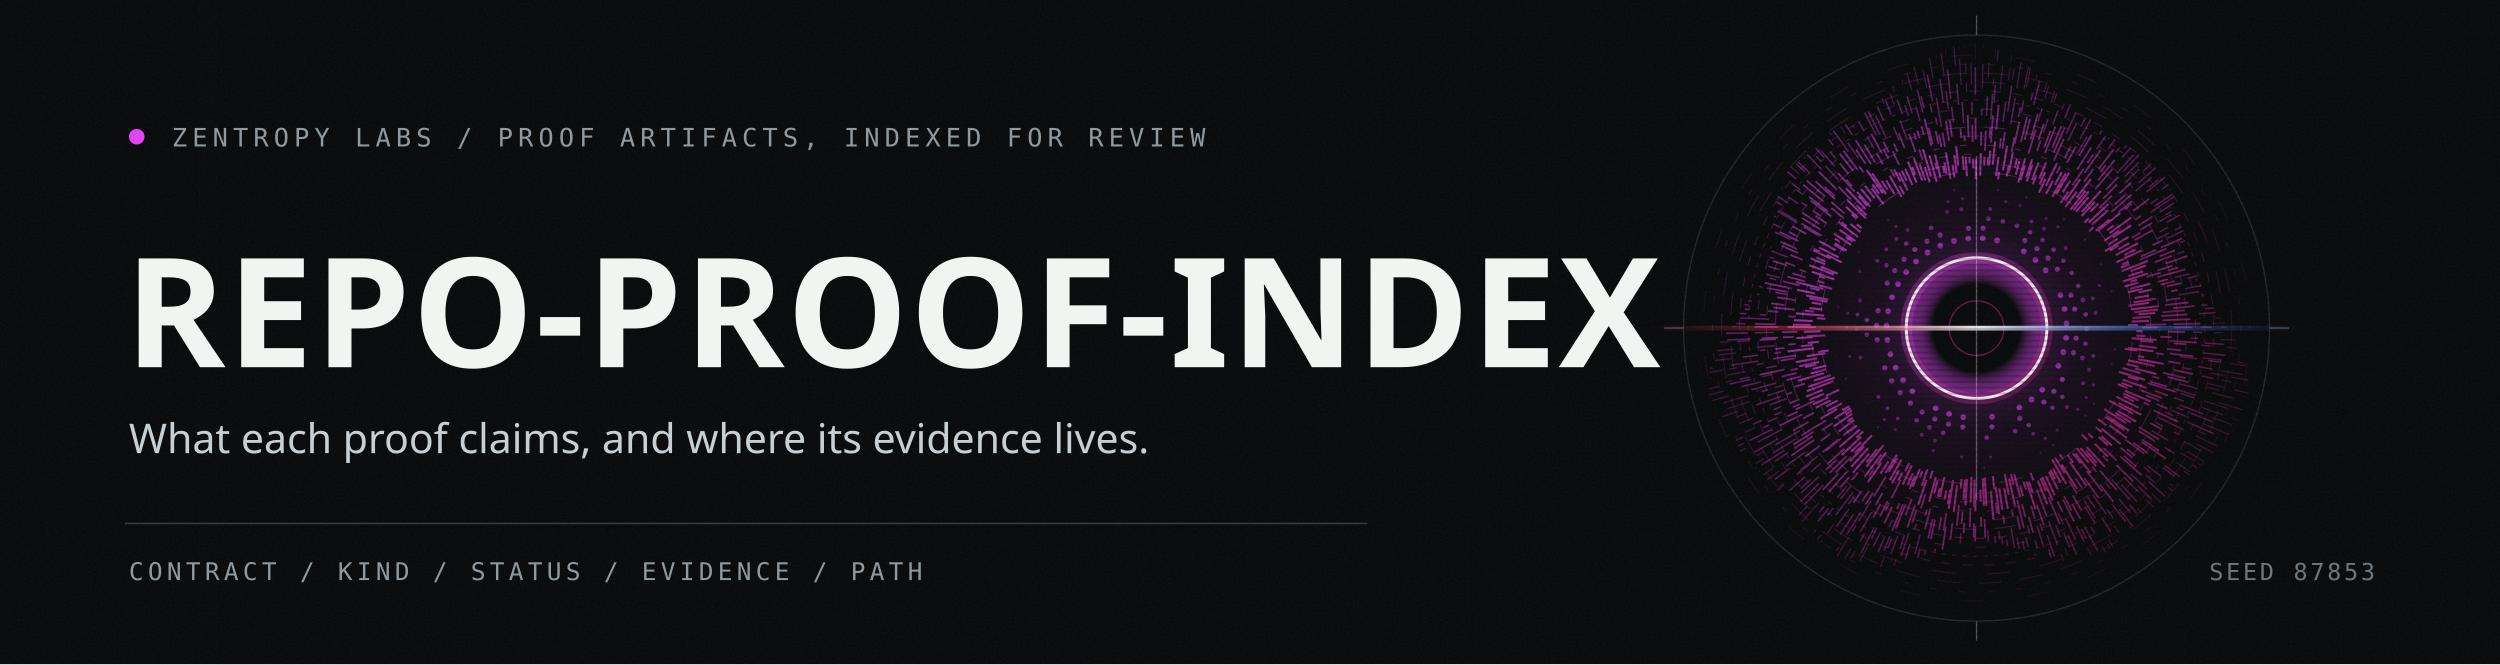
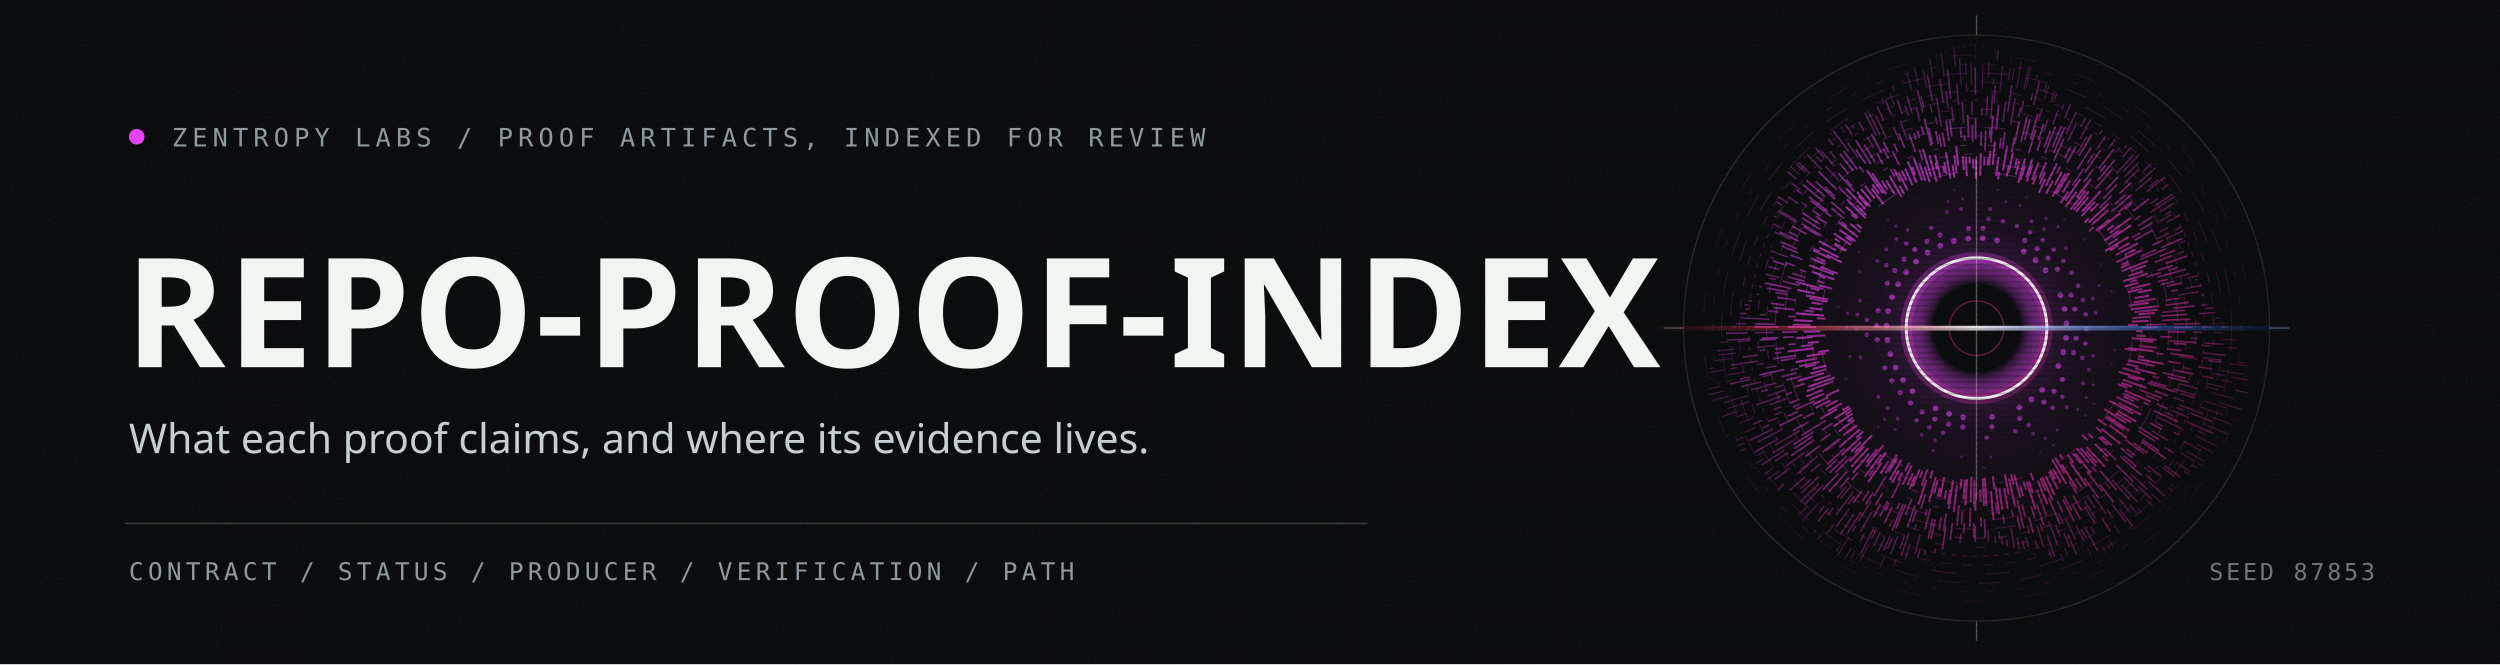
<svg xmlns="http://www.w3.org/2000/svg" viewBox="0 0 1280 340" width="1280" height="340" role="img" aria-label="repo-proof-index: What each proof claims, and where its evidence lives.">
  <defs>
    <radialGradient id="halo">
      <stop offset="0" stop-color="#E145F7" stop-opacity="0.34" />
      <stop offset="0.4" stop-color="#E145F7" stop-opacity="0.08" />
      <stop offset="1" stop-color="#07080A" stop-opacity="0" />
    </radialGradient>
    <radialGradient id="core">
      <stop offset="0" stop-color="#FFFFFF" />
      <stop offset="0.36" stop-color="#FFFFFF" stop-opacity="0.92" />
      <stop offset="0.74" stop-color="#E145F7" stop-opacity="0.6" />
      <stop offset="1" stop-color="#E145F7" stop-opacity="0" />
    </radialGradient>
    <radialGradient id="pupil">
      <stop offset="0" stop-color="#07080A" />
      <stop offset="0.62" stop-color="#07080A" />
      <stop offset="1" stop-color="#E145F7" stop-opacity="0.3" />
    </radialGradient>
    <linearGradient id="ray" x1="0" y1="0" x2="1" y2="1">
      <stop offset="0" stop-color="#E145F7" />
      <stop offset="1" stop-color="#BF2279" />
    </linearGradient>
    <linearGradient id="flare" x1="0" y1="0" x2="1" y2="0">
      <stop offset="0" stop-color="#FF3B57" stop-opacity="0" />
      <stop offset="0.22" stop-color="#FF3B57" stop-opacity="0.42" />
      <stop offset="0.5" stop-color="#FFFFFF" stop-opacity="0.9" />
      <stop offset="0.78" stop-color="#3B7BFF" stop-opacity="0.42" />
      <stop offset="1" stop-color="#3B7BFF" stop-opacity="0" />
    </linearGradient>
    <linearGradient id="veil" x1="0" y1="0" x2="1" y2="0">
      <stop offset="0" stop-color="#07080A" stop-opacity="0.96" />
      <stop offset="0.4" stop-color="#07080A" stop-opacity="0.86" />
      <stop offset="0.64" stop-color="#07080A" stop-opacity="0" />
    </linearGradient>
    <pattern id="scan" width="4" height="3" patternUnits="userSpaceOnUse">
      <rect width="4" height="1" fill="#07080A" />
    </pattern>
    <filter id="grain" x="0" y="0" width="100%" height="100%">
      <feTurbulence type="fractalNoise" baseFrequency="0.9" numOctaves="3" seed="822" result="n" />
      <feColorMatrix in="n" type="saturate" values="0" />
    </filter>
  </defs>
  <rect width="1280" height="340" fill="#07080A" />
  <g>
    <circle cx="1012" cy="168" r="80" fill="none" stroke="url(#ray)" stroke-width="0.55" stroke-dasharray="12.21 19.33" stroke-dashoffset="24.34" opacity="0.38" />
    <circle cx="1012" cy="168" r="84.6" fill="none" stroke="url(#ray)" stroke-width="0.55" stroke-dasharray="11.93 29" stroke-dashoffset="39.11" opacity="0.37" />
    <circle cx="1012" cy="168" r="89.2" fill="none" stroke="url(#ray)" stroke-width="0.55" stroke-dasharray="4.11 8.72" stroke-dashoffset="22.34" opacity="0.36" />
    <circle cx="1012" cy="168" r="93.8" fill="none" stroke="url(#ray)" stroke-width="0.55" stroke-dasharray="3.27 10.77" stroke-dashoffset="1.57" opacity="0.35" />
    <circle cx="1012" cy="168" r="98.4" fill="none" stroke="url(#ray)" stroke-width="0.55" stroke-dasharray="12.03 33.86" stroke-dashoffset="3.4" opacity="0.33" />
    <circle cx="1012" cy="168" r="103" fill="none" stroke="url(#ray)" stroke-width="0.55" stroke-dasharray="11.07 9.38" stroke-dashoffset="1.66" opacity="0.32" />
    <circle cx="1012" cy="168" r="107.6" fill="none" stroke="url(#ray)" stroke-width="0.55" stroke-dasharray="4.83 6.44" stroke-dashoffset="4.55" opacity="0.3" />
    <circle cx="1012" cy="168" r="112.2" fill="none" stroke="url(#ray)" stroke-width="0.55" stroke-dasharray="4.93 16.22" stroke-dashoffset="39.74" opacity="0.27" />
    <circle cx="1012" cy="168" r="116.8" fill="none" stroke="url(#ray)" stroke-width="0.55" stroke-dasharray="2.23 3.15" stroke-dashoffset="10.59" opacity="0.25" />
    <circle cx="1012" cy="168" r="121.4" fill="none" stroke="url(#ray)" stroke-width="0.55" stroke-dasharray="4.95 6.1" stroke-dashoffset="28.08" opacity="0.23" />
    <circle cx="1012" cy="168" r="126" fill="none" stroke="url(#ray)" stroke-width="0.55" stroke-dasharray="11.83 15.84" stroke-dashoffset="12.51" opacity="0.2" />
    <circle cx="1012" cy="168" r="130.6" fill="none" stroke="url(#ray)" stroke-width="0.55" stroke-dasharray="11.93 9.42" stroke-dashoffset="21.25" opacity="0.17" />
    <circle cx="1012" cy="168" r="135.2" fill="none" stroke="url(#ray)" stroke-width="0.55" stroke-dasharray="3.41 11.25" stroke-dashoffset="31.18" opacity="0.14" />
    <circle cx="1012" cy="168" r="139.8" fill="none" stroke="url(#ray)" stroke-width="0.55" stroke-dasharray="10.68 22.38" stroke-dashoffset="15.43" opacity="0.11" />
    <path d="M1149 197.07L1151.34 197.57M1148.53 202.86L1150.72 203.42M1141.41 213.58L1146.34 215.32M1143.2 220.09L1143.84 220.35M885.73 222.26L883.77 223.1M882.67 219.98L881.96 220.26M881.96 216.24L880.08 216.94M879.33 210.89L878.58 211.13M876.72 193.53L875.27 193.8M991.6 29.47L991.28 27.31M996.28 28.17L996.02 25.88M1002.98 25.51L1002.85 23.47M1006.04 24.35L1005.98 22.92M1008.97 23.46L1008.95 22.56M1011.34 30.44L1011.31 22.61M1015.45 24.54L1015.49 22.76M1021.46 29.93L1021.81 24.69M1029.54 31.63L1030.01 27.96" stroke="url(#ray)" stroke-width="0.5" opacity="0.13" />
    <path d="M1137.36 167.56L1140.26 167.55M1133.67 170.27L1138.12 170.35M1136.93 173.8L1144.88 174.17M1140.43 177.86L1145.43 178.25M1145.68 185.5L1149.24 185.96M1141.67 186.09L1149.78 187.22M1137.19 189.76L1148.67 191.76M1131.75 190.98L1139.14 192.4M1142.37 193.02L1151.07 194.69M1137.79 194.69L1142.51 195.69M1130.32 196.32L1138.6 198.3M1144.17 199.63L1151.3 201.34M1129.96 198.12L1136.2 199.71M1132.77 201.1L1143.54 204.05M1136.04 206.09L1148.01 209.76M1128.49 205.29L1140.36 209.09M1127.01 208.51L1138.29 212.48M1132.79 213.68L1142.45 217.33M1127.8 216.82L1140.82 222.31M1125.39 220.7L1129.41 222.56M1124.27 223.11L1135.41 228.58M1124.7 227.37L1133.29 231.89M1117.89 225.85L1126.91 230.77M1119.62 231.03L1128.27 236.1M1116.47 231.79L1123 235.78M1125.43 237.26L1126.61 237.98M1122.38 237.97L1124.94 239.6M1114.22 236.8L1121.39 241.62M1117.99 241.03L1120.98 243.1M1111.14 247.75L1112.65 248.96M1109.95 249.35L1112.26 251.28M1108.81 251.94L1109.21 252.29M1101.88 252.9L1106.36 257.13M1099.03 256.01L1102.49 259.51M1094.4 260.26L1096.52 262.63M1090.25 269.63L1090.99 270.59M1088.62 274.6L1088.84 274.89M1082.53 269.12L1085.19 272.94M1079.63 276.29L1082 280.09M1078.99 278.37L1080.42 280.72M1076.26 279.62L1078.1 282.83M1072.08 283.31L1072.14 283.43M1068.8 280.57L1070.65 284.25M1057.18 280.54L1058.71 284.36M1055.16 283.66L1056.5 287.26M970.84 286.4L969.68 289.74M964.76 285.25L962.76 290.2M956.88 278.33L952.47 287.15M949.66 282.25L947.58 286.06M947.6 280.9L944.54 286.28M946.51 275.17L940.77 284.58M941.59 279.97L940.21 282.17M938.96 268.37L935.25 273.46M933.04 276.5L932.11 277.77M932.3 273.88L930.6 276.15M929.74 271.32L928.53 272.84M931.24 257.46L922.71 266.91M925.35 259.11L921.18 263.49M913.42 248.28L909.79 251.23M913.31 247.5L910.87 249.46M910.87 241.17L904.82 245.54M907.58 239.87L903.02 243M901.09 241.23L900.8 241.42M899.55 239.52L899.09 239.81M903.01 234.8L898.82 237.37M903.14 231.15L899.6 233.21M893.65 229.61L890.84 231.08M893.22 226.82L889.6 228.61M892.54 223.76L888.66 225.57M898.79 218.89L893.35 221.33M897.74 213.92L890.52 216.82M894.05 211.76L889.03 213.62M890.01 210.53L881.63 213.45M895.79 205.57L884.37 209.26M895.12 202.51L882.49 206.24M885.32 202.68L876.84 205M882.43 200.29L874.87 202.18M880.06 197.89L874.96 199.05M886.75 194.97L883.73 195.62M893.8 190.3L884.54 192.05M889.45 188.31L885.49 188.96M882.54 189.45L875.37 190.64M877.07 188.39L875.51 188.62M887.13 183.47L878.04 184.59M888.89 180.74L879.88 181.67M888.04 178.8L879.28 179.56M885.07 175.01L880.43 175.27M888.92 167.29L886.82 167.28M911.14 97.65L911.13 97.65M912.77 96.74L912.02 96.21M921.1 89.05L916.78 85.3M924.38 81.1L923.6 80.32M926.28 76.09L925.78 75.56M937.81 69.19L936.81 67.86M941.08 65.94L940.97 65.78M944.61 68.14L942.4 64.86M949.34 65.56L948.29 63.85M964.61 53.11L963.43 50.26M969.76 53.41L967.68 47.76M969.87 46.67L968.96 44.05M974.21 41.96L973.96 41.11M978.76 46.19L976.4 37.56M982.18 43.27L980.08 34.49M986.49 44.94L984.59 35.77M989.74 40.34L987.87 29.6M995.4 38.95L993.87 27.06M1001.19 34L1000.39 24.08M1004.12 43.55L1003.26 29.91M1006.98 47.09L1006.79 42.44M1006.61 37.98L1006.38 32.49M1009.39 43.5L1009.16 32.28M1014.94 45.67L1015.25 32.8M1018.01 39.65L1018.36 32.18M1020.53 43.5L1020.74 40.4M1022.54 31.42L1022.98 25.75M1024.06 46.21L1025.34 33.32M1028.31 41.19L1029.11 34.93M1030.38 40.84L1031.22 35.01M1032.56 45.29L1034.82 31.81M1036.28 45.76L1038.64 33.89M1037.51 44.67L1039.59 34.6M1042.51 40.26L1042.95 38.43M1046.64 47.03L1047.84 42.84M1047 50.44L1048.94 43.96M1050.06 52.43L1051.98 46.62M1051.43 52.57L1053.1 47.69M1055.74 56.12L1056.92 53.11M1110.63 97.52L1111.44 96.93M1134.39 162.86L1136.77 162.76M1132.36 165.55L1139.37 165.41" stroke="url(#ray)" stroke-width="0.64" opacity="0.27" />
    <path d="M1127.06 167.6L1132.55 167.58M1122.89 170.07L1127.44 170.16M1121.54 173.08L1125.35 173.26M1128.97 175.66L1138.46 176.28M1127.13 176.84L1131.82 177.2M1128.02 180.66L1139.46 181.91M1127.8 183.16L1137.25 184.4M1116.03 182.51L1124.99 183.76M1130.59 184.55L1137.25 185.48M1125.46 187.72L1132.77 188.99M1117.47 188.24L1122.22 189.15M1127.3 192.47L1133.18 193.72M1115.67 196.41L1125.25 199.04M1112.72 198.93L1124.1 202.42M1116.41 201.42L1123.79 203.79M1113.17 203.64L1118.16 205.39M1115.82 207.26L1127.97 211.86M1114.44 208.67L1118 210.09M1121.58 211.51L1132.71 215.93M1112.14 210.22L1120.69 213.82M1108.45 210.94L1112.64 212.81M1119.86 216.02L1133.42 222.05M1104.93 213.61L1117.98 220.02M1103.72 216.31L1107.06 218.08M1113.01 221.21L1115.86 222.71M1101.8 220.59L1110.07 225.44M1108.34 229.08L1113.07 232.08M1108.1 238.25L1116.1 244.1M1107.38 239.45L1113.45 244M1099.38 238.28L1106.49 244M1097.66 239.15L1100.86 241.8M1098.56 243.06L1103.13 247.02M1100.02 246.48L1108.54 254.08M1091.08 242.69L1099.32 250.48M1094.59 248.82L1101.73 255.8M1087.42 244.27L1094.71 251.65M1086.27 248.24L1094.27 256.89M1081.25 245.54L1090.59 255.99M1090.42 258.53L1093.93 262.58M1078.47 247.71L1080.57 250.22M1084.76 255.25L1090.6 262.25M1085.09 260.73L1092.05 269.57M1081.3 258.01L1088.42 267.25M1078.71 260.8L1081.87 265.2M1071.46 253.26L1078.35 263.14M1068.91 254.3L1072.71 260.08M1076.14 265.26L1080.72 272.22M1067.21 256.4L1072.75 265.27M1067.42 259.3L1072.7 268.01M1070.54 269.68L1072.29 272.72M1067.38 269.82L1074.09 282.17M1065.58 270.85L1068.15 275.77M1063.13 269.35L1067.13 277.28M1057.65 265.63L1062.56 276.12M1053.86 262.78L1056.33 268.38M1058.81 273.98L1063.22 283.96M1056.61 272.85L1059.68 280.07M1052.53 268.96L1054.93 274.94M1048.92 266.94L1053.44 279.05M1048.2 274.04L1051.94 284.99M1044.6 268.14L1045.8 271.8M1048.87 281.24L1050.23 285.43M1043.03 269.24L1046.43 280.37M1042.06 276.63L1043.12 280.47M1038.05 268.93L1039.21 273.43M1041.82 283.53L1041.99 284.16M1037.29 275.02L1038.49 280.11M1035.53 276.78L1036.5 281.23M1032.74 275.2L1033.86 281M1029.63 270.11L1031.44 280.56M1027.37 276.26L1027.88 279.84M1024.95 275.04L1025.41 278.87M1023.47 272.06L1023.93 276.22M1021.37 274.54L1021.67 277.97M1017.77 271.52L1018.1 277.51M1003.96 273.09L1003.57 278.22M1000.94 279.25L1000.94 279.29M990.91 280.95L990.54 282.97M985.9 281.57L985.35 283.95M983.07 280.87L981.83 285.72M983.12 273.64L980.41 283.58M981.1 268.24L980.19 271.17M977.99 278.33L975.45 286.56M977.34 272.94L973.46 284.72M975.15 274.02L972.74 280.94M971.59 274.53L968.14 283.61M968.61 275.68L966.63 280.61M967.65 274.43L964.57 281.82M968.59 266.73L967.29 269.69M964.85 275.23L961.55 282.74M962.71 272.41L959.1 280.05M960.94 270.21L958.19 275.72M959.69 269.89L952.84 283.22M954.58 273.23L952.4 277.22M958.25 262.24L952.57 272.19M958.06 256.28L951.62 266.81M950.1 269.3L948.43 272.04M952.68 262.34L945.52 273.73M949.06 263.31L942.18 273.73M946.64 260.62L940.28 269.65M949.51 253.87L946.38 258.17M948.84 251.91L940.09 263.54M947.64 248.84L942.3 255.54M938.68 260.09L935.71 263.82M945.63 248.83L940.69 254.84M936.23 260.28L930.75 266.95M934.02 259.19L931.41 262.24M933.54 248.41L923.92 258.28M931.28 247.56L921.71 257M931.27 243.96L922 252.69M927.02 245.49L921.87 250.19M932.12 237.29L927.24 241.53M924.23 244.14L916.2 251.1M927.21 237.05L920.08 242.85M930.5 233.65L921.74 240.7M916.44 239.69L908.74 245.46M924.08 231.61L914.43 238.59M915.49 231.73L908.86 236.11M913.49 230.66L901.97 237.98M919.48 224.71L907.53 232.03M921.55 220.47L908.74 227.9M910.23 224.83L898.27 231.5M912.59 219.75L900.04 226.29M907.31 219.84L895.73 225.58M905.79 217.58L902.66 219.04M910.18 213.77L905.43 215.9M912.41 210.79L908.46 212.49M901.96 215.28L897.48 217.21M911.98 208.2L908.05 209.78M914.85 204.04L905.95 207.34M911.75 202.95L899.14 207.34M913.78 199.75L905 202.59M912.66 197.33L908.65 198.51M905.24 199.52L901.78 200.54M909.47 196.07L896.57 199.6M901.78 195.47L891.46 198.04M907.17 191.75L902.27 192.86M896.29 194.21L885.78 196.59M895.92 193L890.79 194.1M909.76 187.29L904.3 188.32M902.86 186.09L899.45 186.65M900.29 184.88L886.31 186.99M900.1 181.86L892.27 182.83M904.08 179.17L901.08 179.48M908.83 176.99L899.49 177.8M895.93 174.41L889.57 174.76M896.25 173.53L884.34 174.1M908.18 170.16L898.49 170.36M894.97 170.43L883.64 170.67M893.82 165.71L888.92 165.61M905.84 163.41L890.99 162.77M904.13 161.28L901.03 161.09M894.15 160.66L890.8 160.45M895.83 158.48L893.35 158.27M895.37 156.18L893.23 155.96M896.95 154.16L895.08 153.94M900.8 150.83L899.61 150.65M898.99 147.96L898.89 147.94M902.29 146.97L900.56 146.64M909.46 143.22L905.98 142.38M911.12 142.2L904.16 140.42M911.16 138.08L905.42 136.38M908.37 132.49L906.06 131.7M915.27 131.64L906.86 128.48M907 126.74L906.58 126.57M916.57 122.5L908.62 118.71M911.55 116.46L907.78 114.53M909.08 111.07L908.28 110.63M920.35 114.23L909.94 108.13M919.92 113.02L910.71 107.52M912.37 105.1L909.77 103.46M915.53 104.06L910.23 100.55M920.6 104.25L915.6 100.77M925.23 105.69L922.29 103.58M922.78 99.43L919.76 97.11M921.8 97.27L917.24 93.69M919.66 91.65L915.03 87.81M924.3 88.06L919.65 83.82M926.74 88.71L920.7 83.09M932.68 86.77L925.21 79.12M941.09 91.97L934.58 84.99M932.64 82.91L929.97 80.05M933.98 80.64L929.65 75.79M939.2 85L932.63 77.5M939.8 81.04L936.92 77.56M938.6 74.38L936.19 71.3M946.46 77.63L938.59 66.77M951.49 80.92L946.02 73.05M948.43 69.2L944.88 63.7M959.48 75.99L955.93 69.77M954.44 67.16L951.57 62.13M960.87 69.56L954.67 57.63M962.59 69.14L956.52 57.01M965.71 70.42L960.44 59.32M964.36 61.68L961.14 54.48M972.36 71.9L969.56 65.11M968.32 58.71L965.38 51.34M976.15 70.75L972.86 61.81M973.94 58.39L971.39 51.07M977.08 59.22L975.31 53.71M979.03 58.03L976.4 49.25M983.03 61.84L981.02 54.47M984.57 57.73L981.66 46.03M985.06 55.34L983.6 49.23M989.11 57.56L988.22 53.28M991.78 63.9L991.01 59.98M989.42 51.77L986.81 38.36M994.02 64.89L991.45 50.11M994.97 52.31L993.21 40.4M997.55 55.72L996.38 46.62M1000.14 62.56L999.24 54.5M998.79 50.51L997.12 35.63M1002.78 53.7L1001.91 42.9M1005.36 63.14L1004.67 52.14M1009.71 58.63L1009.57 52.02M1011.43 48.69L1011.36 34.48M1014.62 59.09L1014.7 55.62M1017.1 59.06L1017.55 49.35M1019.35 60.66L1020.23 47.87M1020.9 52.63L1021.6 43.63M1025.59 62.36L1026.85 52.53M1028.02 57.13L1029.95 43.78M1029.45 63.86L1031.73 50.26M1033.46 59.99L1034.46 54.96M1034.81 57.74L1036.13 51.37M1039.87 51.33L1040.74 47.66M1041.2 53.78L1044.35 41.47M1043.55 62.04L1045.5 55.51M1046.22 67.84L1048.53 61.06M1050.99 63.8L1053.69 56.57M1057.18 60.39L1060.1 53.44M1057.91 68.41L1062.93 57.51M1058.71 72.23L1063.08 63.27M1065.37 64.91L1067.78 60.26M1065.05 70.99L1070.41 61.19M1063.68 78.42L1068.61 69.88M1071.45 64.94L1071.54 64.79M1074.99 68.71L1076.22 66.77M1073.53 76.42L1078.14 69.56M1079.43 71.18L1079.82 70.62M1079.41 76.2L1083 71.3M1083.39 77.97L1085.31 75.55M1087.55 76L1088.78 74.5M1086.64 80.61L1090.88 75.64M1083.84 88.66L1092.37 79.25M1087.03 87.87L1095.13 79.22M1087.84 90.47L1094.87 83.28M1087.81 93.83L1095.26 86.54M1097.3 87.68L1101.34 83.87M1094.94 93.65L1103.63 85.86M1093.4 97.84L1101.64 90.74M1100.46 95.72L1105.04 91.98M1099.03 98.25L1108.59 90.6M1106.83 96.96L1110.21 94.43M1101.1 104.33L1104.82 101.67M1103.05 105.72L1112.3 99.4M1100.99 108.8L1113.16 100.7M1105.78 108.59L1113 104.01M1108.71 109.98L1111.78 108.14M1105.68 113.4L1111.74 109.87M1109.33 113.86L1115.98 110.16M1105.68 118.75L1109.87 116.55M1104.59 122.2L1110.42 119.32M1113.6 117.75L1116.83 116.15M1109.64 121.98L1117.94 118.07M1116.46 124.24L1118.77 123.27M1114.52 130.06L1118.26 128.67M1113.34 142.11L1121.13 140.12M1119.86 142.49L1125.04 141.26M1124.18 143.34L1125.02 143.16M1118.61 147.82L1127.09 146.21M1115.52 151.02L1125.85 149.32M1127.2 151.07L1128.68 150.86M1126.91 156.34L1130.19 156M1129.04 158.01L1133.59 157.63M1125.77 160.59L1134.34 160.03" stroke="url(#ray)" stroke-width="0.78" opacity="0.41" />
    <path d="M1113.11 167.65L1122.58 167.61M1109.91 169.83L1118.7 169.99M1106.03 172.36L1111.87 172.63M1110.7 174.46L1124.75 175.38M1112.92 175.75L1118.96 176.21M1109.45 178.64L1116.82 179.44M1111.07 180.97L1123.03 182.53M1103.63 180.78L1107.76 181.36M1110.2 185.07L1116.54 186.17M1112.87 189.4L1122.8 191.51M1107.43 190.84L1118.87 193.58M1109.8 192.97L1120.28 195.65M1101.93 192.65L1105.46 193.61M1100.69 195.23L1109.43 197.92M1099.66 196.06L1113.86 200.61M1103.34 200.17L1110.02 202.53M1096.09 199.8L1106.86 203.87M1098.63 202.39L1105.49 205.12M1104.17 206.86L1109.78 209.22M1097.48 206.06L1100.45 207.38M1102.59 210.1L1115.23 215.98M1100.84 216.53L1106.85 219.81M1095.02 218.69L1105.43 225.04M1094.99 220.61L1103.32 225.89M1096.83 225.1L1105.34 230.82M1096.68 226.35L1108.99 234.84M1092.34 226.73L1099.59 232.03M1088.2 225.09L1097.83 232.3M1088.96 229.9L1093.09 233.23M1085.71 229.22L1091.9 234.36M1087.37 233.35L1093.75 238.88M1085.67 233.68L1096.54 243.37M1077.11 229.5L1083.6 235.63M1083.57 238.03L1092.21 246.49M1076.59 233.31L1079.26 236.02M1075.13 240.88L1083.76 250.84M1071.16 238.94L1073.34 241.55M1075.18 248.17L1082.15 257M1068.39 241.23L1076.34 251.56M1067.24 244.85L1074.52 254.97M1062.77 245L1065.98 249.86M1059.37 246.04L1063.46 252.78M1061.31 253.65L1065.65 261.2M1060.94 257.98L1065.15 265.72M1056.81 254.01L1060.74 261.55M1056.25 255.71L1061.92 266.95M1053.44 256.62L1056.12 262.34M1048.85 254.62L1054.67 268.29M1042.85 250.68L1047.92 264.25M1042.86 258.39L1046.46 268.93M1039.91 259.07L1041.88 265.52M1038.74 264.64L1040.98 272.71M1035.25 258.07L1037.02 264.94M1032.8 256.03L1036.22 270.49M1032.78 264.05L1034.3 271.06M1029.96 260.83L1030.66 264.46M1025.62 263.9L1026.22 268.15M1021.88 257.61L1022.43 262.62M1016.08 265.86L1016.46 275.11M1014.25 264.62L1014.37 269.68M1011.32 269.24L1011.26 277.23M1010.67 267.95L1010.58 275.23M1008.86 260.11L1008.52 269.96M1005.72 267.73L1005.39 272.99M1004.81 261.99L1004.32 268.35M1002.99 258.64L1001.94 269.25M999.61 267.76L998.52 276.55M996.3 269.61L994.49 281.35M996.54 262.75L995.09 271.63M993.95 264.66L992.72 271.26M990.8 265.99L988.65 275.91M989.53 265.76L987.25 275.68M988.33 260.38L985.59 271.05M986.61 260.88L985.75 264.02M985.82 252.94L983.55 260.3M981.27 261.05L979.14 267.51M980.45 258.76L976.51 270.1M978.8 255.52L975.67 263.75M975.67 258.17L970.67 270.58M974.46 258.09L968.79 271.68M972.58 257.66L971.25 260.68M968.79 259.54L964.8 267.98M973.22 245.62L968.52 255.03M967.28 257.51L965.26 261.56M966.52 256.57L962.45 264.5M962.81 258.15L959.11 264.93M963.88 252.36L960.25 258.73M965.54 244.03L959.37 254.14M959.02 252.25L955.19 258.34M956.94 251.38L953.52 256.54M953.12 251.45L948.94 257.37M959.19 240.57L956.91 243.7M951.3 241.92L948.16 245.75M946.73 244.32L942.22 249.6M945.75 241.39L936.36 251.79M941.16 242.49L933.33 250.72M947.77 233.84L939.86 241.94M945.41 233.63L936.85 242.08M939.86 235.88L934.7 240.73M944.32 229.71L935.53 237.73M942.45 224.63L934.97 230.73M941.24 225L933.05 231.59M931.82 228.15L924.4 233.71M937.18 222.13L932.14 225.78M928.85 225.22L917.11 233.31M938.31 216.66L932.89 220.24M928.12 223.39L918.65 229.64M928.57 221.06L918.23 227.64M934.9 215.25L922.33 222.96M925.93 216.06L918.01 220.48M928.75 211.34L923.15 214.26M922.72 212.21L911.33 217.85M920.52 210.7L915.22 213.17M929.21 205.21L919.37 209.64M921.38 206.94L917.96 208.41M921.27 204.47L916.31 206.46M917.58 200.92L914.59 201.96M924.21 196.38L918.78 198.14M922.27 192.57L914.63 194.66M919.88 190.96L912.23 192.87M920.5 188.73L916.7 189.59M913.68 189.17L900.8 191.95M918.93 183.42L911.66 184.63M919.53 181.97L907.76 183.75M912.02 180.38L908.66 180.8M913.63 178.18L908.94 178.66M919.39 176.07L915.65 176.39M909.26 173.68L900.88 174.14M918.38 172.48L912.9 172.74M910.39 172.86L902.01 173.26M920.21 169.91L912.35 170.07M910.6 167.41L898.19 167.34M908.99 166L898.46 165.8M919.54 162.24L915.57 162M910.67 159.69L905.28 159.25M918.99 158.57L907.97 157.45M913.73 156.18L906.77 155.35M919.34 153.7L909.95 152.25M915.17 150.83L909.07 149.75M914.81 149.37L904.78 147.45M917.35 147.75L903.61 144.82M921.44 146.12L912.73 144.02M924.25 144.12L915.12 141.64M924.46 142.03L917.71 140.02M924.74 139.18L921.44 138.09M914.93 135.94L907.9 133.62M918.92 136.11L913.97 134.41M922.97 133.01L916.67 130.54M920.68 129.51L912.33 125.99M920 127.42L911.61 123.72M931.77 128.82L928.58 127.26M920.83 123.48L911.22 118.79M920.5 121.06L915.98 118.74M924.71 119.72L917.75 115.87M931.56 120.81L923.57 116.12M932.81 120.72L922.26 114.41M932.17 117.6L922.72 111.63M931.63 114.73L922.66 108.79M935.03 114.31L929.55 110.49M931.79 110.4L928.32 107.91M937.61 110.83L927.03 102.7M935.98 108.39L926.33 100.82M944.12 111.87L937.71 106.57M933.62 103.19L923.22 94.59M944.4 109.28L937.63 103.41M934.18 100.41L925.02 92.46M939.56 101.97L929.55 92.84M939.37 100.46L934.25 95.7M940.57 97.15L931.06 87.72M947.82 102.27L941.28 95.58M949.47 97.99L941.12 88.64M948.21 95.27L945.3 91.96M946.34 88.91L942.02 83.71M949.01 87.65L941.9 78.59M951 86.75L943.86 77.25M954.15 88.23L951.9 85.13M955.14 83.74L950.29 76.56M958.01 84.1L950.09 71.78M960.05 83.06L954.55 74.07M964.13 84.14L960.98 78.62M970.26 90.86L967.94 86.58M963.63 78.61L958.19 68.56M966.94 81.24L964.29 76.14M967.06 78.09L964.26 72.49M972.43 84.58L969.05 77.47M971.55 77.72L969.67 73.53M975.17 75.84L972.17 68.34M980.72 77.91L977.47 68.57M984.45 82.18L982.63 76.52M981 71.43L979.95 68.15M982.83 70.68L981.66 66.8M984.96 68.91L983.77 64.57M988.77 74.62L985.34 60.81M989.49 73.85L987.48 65.47M992.44 73.61L991.08 67.09M993.98 75.25L992.75 68.91M995.82 75.17L994.54 67.87M997.89 72.16L996.41 62.09M999.38 69.95L998.31 61.59M1004.14 70.59L1003.75 65.72M1005.94 72.25L1005.75 69.24M1007.95 70.35L1007.47 58.86M1010 72.72L1009.82 63.9M1011.54 71.31L1011.49 60.56M1014.25 74.54L1014.42 67.47M1016.25 77.09L1016.73 66.9M1018.68 70.51L1019.02 65.48M1019.32 73.1L1020.39 59.27M1022.05 66.54L1023.31 53.75M1023.85 75.9L1024.51 70.75M1025.27 76.18L1026.5 67.63M1029.9 77.92L1031.42 70.23M1031.52 73.64L1033.83 62.46M1034.7 72.95L1037.84 59.8M1036.63 71.67L1039.4 60.86M1039.67 71.37L1043.37 58.46M1038.56 78.81L1042.25 66.42M1043.73 71.65L1046.44 63.44M1043.02 77.19L1044.82 71.92M1046.58 75.58L1049.8 67M1047 78.48L1052.32 64.87M1050.8 75.58L1055.38 64.68M1051.43 78.19L1057.04 65.43M1051.55 82.21L1056.68 71.08M1053.02 88.78L1054.86 85.23M1057.17 80.76L1060.2 74.92M1058.33 83.27L1062.89 74.93M1064.59 79.62L1070.94 68.95M1063.49 86.83L1070.75 75.39M1061.13 94.88L1066.85 86.37M1068.81 83.44L1071.66 79.21M1067.39 88.46L1075.5 76.83M1066.99 93.12L1071.82 86.53M1074.73 86.22L1082.22 76.47M1075.38 88.07L1078.21 84.5M1074.25 92.2L1082.67 81.94M1072.78 96.84L1081.5 86.62M1078.29 97.2L1084.56 90.51M1076.81 101.75L1083.91 94.49M1074.76 106.6L1081.29 100.21M1085.12 99.14L1091.26 93.36M1082.67 104.65L1088.2 99.69M1080.95 108.57L1091.45 99.52M1084.4 108.84L1091.47 103.07M1087.94 107.14L1091.53 104.27M1092.18 107.94L1100.33 101.83M1093.31 112.39L1096.06 110.51M1094.81 115.53L1102.1 110.91M1095.71 117.78L1101.96 114.03M1091.58 121.62L1095.83 119.14M1092.86 123.02L1102.1 117.88M1102.05 125.56L1107.34 123.06M1096.08 131.3L1104.02 127.84M1106.35 126.82L1117.18 122.09M1095.67 132.95L1109.13 127.31M1105.73 131.24L1113.56 128.17M1103.22 134.24L1112.05 130.97M1108.77 134.91L1119.85 131.12M1104.49 138.52L1112.38 136M1098.99 141.8L1106.3 139.6M1110.04 138.47L1115.21 136.91M1104.59 141.93L1119 137.87M1104.75 144.3L1109.96 142.97M1106.21 145.72L1113.56 143.98M1109.28 146.62L1116.68 144.99M1111.66 149.13L1114.99 148.5M1108.76 153.78L1116.33 152.67M1108.52 156.28L1120.5 154.82M1112.65 157.78L1123.75 156.66M1107.03 159.89L1118.62 158.9M1106.57 161.84L1119.78 160.98M1107.11 164.01L1121.4 163.41M1098.51 166.24L1109.14 166.02M1112.77 165.95L1126.64 165.67" stroke="url(#ray)" stroke-width="0.92" opacity="0.55" />
    <path d="M1096.73 167.7L1104.93 167.68M1093.83 169.53L1097 169.59M1093.82 171.8L1098.5 172.01M1091.42 173.2L1104.1 174.03M1095.69 174.43L1102.49 174.95M1095.33 177.09L1104.18 178.06M1089.71 178.17L1102.65 179.87M1087.83 178.58L1094.19 179.47M1094.58 182.36L1097.75 182.91M1094.63 183.86L1107.88 186.4M1089.6 184.47L1103.15 187.34M1088.59 186.33L1094.87 187.83M1093.2 188.73L1104.05 191.5M1086.8 188.5L1095.8 190.97M1084.91 190.39L1098.19 194.47M1089.53 192.82L1094.95 194.56M1086.86 194.37L1099.09 198.67M1086.15 196.04L1091.72 198.14M1084.31 196.71L1089.27 198.68M1087.93 200.01L1101.15 205.59M1087.04 201.41L1094.99 204.95M1087.32 203L1092.46 205.39M1083.64 203.17L1094.95 208.72M1084.85 206.37L1096.28 212.4M1079.94 205.11L1092.08 211.75M1084.2 210.29L1093.75 215.88M1083.13 211.43L1091.11 216.3M1077.4 209.46L1088.67 216.61M1078.9 213.03L1089.88 220.42M1077.95 213.45L1087.55 220.06M1080.37 217.98L1088.96 224.26M1074.17 214.58L1078.46 217.79M1075.95 219.44L1085.66 227.25M1073.09 218.74L1076.1 221.24M1075.93 223.43L1081.25 228.05M1074.55 223.77L1079.31 228.01M1069.11 221.95L1071.53 224.23M1072.63 227.33L1079.23 233.78M1065.82 222.43L1068.87 225.51M1068.28 228.81L1077.65 238.93M1068.08 230.79L1073.6 236.97M1065.2 229.42L1073.21 238.67M1063.26 229.47L1069.46 236.9M1062.62 232.22L1070.47 242.19M1061.24 231.94L1065.39 237.34M1058.7 232.96L1061.55 236.93M1059.77 236.5L1068.19 248.57M1054.58 232.57L1056.23 235.08M1055.6 237.81L1063.39 250.29M1052.18 234.2L1057.01 242.17M1050.68 235.18L1057.88 247.7M1051.1 239.9L1055.11 247.26M1049.76 240.48L1052.26 245.28M1049.09 241.51L1053.61 250.47M1047.46 243.83L1051.99 253.52M1045.68 244.25L1050.94 256.16M1044.71 244.88L1047.46 251.34M1043.35 246.08L1048.21 258.19M1039.66 242.13L1041.12 246.05M1038.79 246.49L1040.82 252.42M1037.59 246.58L1042.2 260.76M1036.03 246.42L1037.33 250.67M1034.33 248.69L1035.79 253.97M1031.33 242.88L1034.38 254.69M1029.64 242.66L1030.94 248.14M1028.64 244.94L1031.72 259.15M1026.46 242.76L1028.5 253.28M1026.15 249.91L1027.99 260.56M1023.66 250.08L1025.21 261M1021.82 249.16L1023.53 263.32M1020.35 243.74L1021.08 250.41M1019.35 251.51L1020.61 265.91M1016.26 244.52L1017.07 259.07M1015.21 244.92L1015.79 259.04M1013.93 250.79L1014.07 256.81M1011.43 252.08L1011.37 261.79M1010.97 245.64L1010.79 259.37M1009.41 244.09L1008.96 257.26M1007.14 245.28L1006.29 258.78M1006.07 245.57L1005.28 255.89M1004.32 245.27L1003.84 250.11M1002.01 248.45L1000.3 262.21M999.99 245.73L997.71 260.5M998.49 250.78L997.25 258.35M996.49 251.06L995.61 255.82M995.5 244.22L993.28 254.49M993.2 249.83L992.17 254.28M992.05 245.86L990.29 252.71M991.14 244.29L987.7 256.91M989.52 240.92L988.28 244.95M986.35 245.66L982.12 258.5M986.88 240.25L983.92 248.78M984.19 241.31L982.97 244.51M982.96 240.08L979.28 249.21M980.5 243.6L977.72 250.26M979.33 242.32L976.69 248.31M978.82 238.3L974.18 248.12M977.52 237.01L975.4 241.26M974.02 241.97L971.88 246.14M972.26 240.82L968.71 247.33M973.56 235.39L967.65 245.75M971.41 234.44L967.07 241.53M971.22 232.85L965.34 242.21M966.93 236.25L962.78 242.53M963.4 236.87L956.32 246.91M965.74 231.57L961.15 237.87M963.31 232.7L954.67 244.17M964.39 227.8L955.58 238.86M961.07 230.03L955.63 236.65M956.99 232.33L948.65 242.08M956.51 229.47L947.88 239.03M954.51 228.44L947.15 236.19M958.49 222.84L949.79 231.76M952.87 226.29L947.75 231.33M952.88 223.63L942.93 233M953.94 220.94L950.48 224.1M952.29 219.8L941.7 228.98M950.76 217.87L947.34 220.65M949.31 218.49L943.83 222.91M949.3 215.04L941.4 220.96M948.69 213.8L945.91 215.82M948.36 211.8L938.83 218.36M948.19 210.13L945.04 212.22M947.54 209L939.29 214.25M946.88 207.91L943.38 210.06M940.56 209.44L931.99 214.42M943.05 206.5L935.72 210.59M940.89 205.02L934.82 208.18M937.34 204.97L929.67 208.77M936.14 203.41L928.22 207.1M941.6 199.64L934.85 202.68M933.96 201.53L926.41 204.78M933.18 199.68L924.79 203.05M938.81 195.15L925.05 200.26M939.44 193.3L925.77 198.06M937.34 192.14L928.66 194.94M933.9 191.06L920.4 195.04M934.88 189.12L926.96 191.28M935.12 187.16L927.99 188.94M929.95 186.59L924.25 187.88M931.38 185.36L921.2 187.55M930.38 183.4L919.41 185.47M934.71 180.81L925.04 182.41M936.32 179.44L930.82 180.27M928.81 178.3L915.27 179.98M927.84 176.71L921.91 177.32M931.28 175.03L925.51 175.53M928.14 172.63L919.74 173.1M934.57 171.7L925.08 172.16M932.08 169.66L923.55 169.84M929.7 167.52L915.32 167.44M927.03 166.35L918.01 166.18M928.12 164.37L918.45 163.96M934.67 163.18L930.16 162.9M933.92 161.6L919.45 160.41M928.74 159.56L924.03 159.08M933.02 158.5L926.46 157.71M932.4 155.71L927.6 154.97M935.65 154.46L926.37 152.82M936.02 153.43L924.65 151.26M929.3 150.31L920.13 148.35M931.54 148.56L926.84 147.42M933.59 147.95L919.52 144.35M938.07 147.88L931.4 146.07M934.09 144.88L930.67 143.87M934.33 142.35L931.43 141.39M939.24 143.07L927.61 139.08M938.99 140.56L926.26 135.77M940.85 140.04L932.1 136.6M934.49 135.33L926.97 132.16M934.56 133.84L930 131.83M937.43 132.45L928.29 128.09M943.02 134.32L935.23 130.51M941.31 131.73L931.5 126.7M939.84 128.09L931.33 123.38M944.39 128.34L939.25 125.32M945.53 128.31L939.34 124.62M942.04 123.83L939.49 122.22M947.7 125.38L938.94 119.58M948.53 123.73L945.07 121.32M950.01 123.48L941.85 117.63M951.28 121.34L941.47 113.8M945.42 115.79L942.88 113.8M952.53 118.82L947.4 114.58M953.13 116.87L950.69 114.75M950.59 112.02L948.07 109.73M951.29 111.55L945.08 105.77M955.4 111.86L945.54 102.08M955.56 110.2L950.55 105.08M955.1 106.99L945.17 96.34M956.09 105.4L951.57 100.34M957.49 105.85L950.86 98.29M957.97 102.93L952.86 96.77M959.86 101.49L954.86 95.12M964.37 104.56L958.26 96.43M962.13 99.24L958.65 94.44M964.06 99L955.75 87.05M965.7 99.39L958.54 88.78M966.43 97.18L963.47 92.58M969.96 99.27L965.76 92.4M973.65 100.81L967.46 89.96M974.9 99.43L972.6 95.19M973.03 92.97L969.79 86.74M976.71 97.41L972.32 88.62M976.15 92.44L973.72 87.32M979.14 94.67L975.45 86.43M981.32 93.63L976.85 82.79M980.63 89.5L979.05 85.54M984.11 92.34L979.81 80.67M985.76 92.44L982.87 84.12M988.04 93.37L985.53 85.54M988.77 90.49L984.55 76.45M991.58 93.19L987.86 79.54M991.75 86.57L990.94 83.34M993.61 91.1L990.76 79.16M995.53 88.52L994.81 85.08M996.65 88.99L995.51 83.1M998.66 91.5L996.29 77.91M1000.65 90.9L999.68 84.31M1001.79 88.64L1000.61 79.45M1002.66 84.91L1001.53 74.85M1005.48 87.11L1004.9 79.94M1007.08 90.22L1006.45 80.22M1008.5 83.53L1008.36 80.31M1010.29 86.18L1010.18 81.28M1011.64 91.6L1011.59 81.19M1013.88 89.97L1014.16 78.33M1015.89 84.88L1016.1 80.32M1017.7 84.76L1017.99 80.58M1018.42 84.74L1019 77.27M1020.28 84.4L1021.47 72.41M1022.01 90.14L1023.27 80.39M1023.01 91.81L1023.56 88.03M1025.52 87.31L1027.64 74.66M1027.44 90.3L1028.58 84.57M1028.47 88.4L1030.61 78.04M1031.66 85.7L1032.7 81.32M1032.1 89.4L1033.88 82.44M1033.32 93.55L1036.9 81.07M1034.58 92.15L1036.82 84.63M1037.38 90.94L1040.49 81.51M1037.67 92.86L1040.64 84.17M1040.4 92.1L1043.73 83.2M1040.77 94.4L1042.57 89.8M1044.15 91.42L1047.63 83.15M1044.29 94.45L1047.08 88.11M1043.97 98.65L1047.24 91.55M1047.54 95.12L1053.19 83.55M1047.56 99.32L1051.08 92.51M1052.11 94.65L1055.67 88.14M1050.81 100.72L1057.67 88.83M1052.88 99.3L1059.34 88.45M1056.1 98.49L1059.9 92.5M1055.08 103.89L1058.97 98.09M1057.47 102.71L1065.09 91.77M1057.47 106.08L1063.29 98.14M1063.32 101.09L1070.53 91.7M1060.09 107.35L1067.72 97.73M1061.72 107.46L1069.46 98.03M1062.86 108.45L1069.29 100.92M1065.89 108.49L1075.62 97.74M1065.72 110.63L1072.6 103.29M1070.32 108.39L1074.36 104.25M1067.24 113.95L1069.55 111.69M1069.4 113.95L1079.51 104.43M1071.08 115.03L1079.32 107.65M1069.6 118.36L1071.89 116.38M1072.94 118.21L1080.11 112.36M1074.11 118.22L1085.57 109.04M1078.8 117.96L1082.21 115.4M1080.1 119.33L1091.17 111.42M1077.34 123.31L1084.98 118.08M1081.76 121.59L1091.21 115.3M1079.86 125L1084.23 122.24M1077.81 128.52L1089.83 121.31M1080.25 128.23L1084.56 125.71M1084.67 127.58L1090.26 124.47M1083.31 130.52L1094.7 124.53M1087.89 130.46L1093.38 127.75M1083.62 134.24L1096.35 128.25M1086.32 135.56L1089.74 134.07M1085.95 137.02L1090.15 135.26M1086.3 138.86L1099.77 133.58M1090.9 138.8L1098.76 135.89M1089.75 141.41L1097.32 138.82M1086.96 144.1L1099.71 140.04M1090.66 144.31L1094.1 143.27M1087.75 146.67L1094.94 144.65M1090.68 147.9L1100.91 145.28M1089.55 149.66L1096.88 147.92M1094.87 149.78L1101.59 148.31M1092.91 152.68L1100.28 151.29M1092.41 154.81L1103.69 152.96M1089.71 156.58L1100.25 155.03M1090.97 158.41L1105.46 156.65M1092.67 159.81L1104.84 158.58M1094.99 160.92L1103.43 160.2M1091.8 162.8L1100.98 162.21M1091.46 164.67L1100.18 164.3M1089.52 166.42L1094.66 166.32" stroke="url(#ray)" stroke-width="1.06" opacity="0.69" />
    <g fill="#E145F7">
      <circle cx="1056.43" cy="180.3" r="1.49" opacity="0.57" />
      <circle cx="1053.88" cy="187.26" r="1.49" opacity="0.57" />
      <circle cx="1045.63" cy="199.54" r="1.49" opacity="0.57" />
      <circle cx="1040.13" cy="204.52" r="1.49" opacity="0.57" />
      <circle cx="1033.91" cy="208.56" r="1.49" opacity="0.57" />
      <circle cx="1019.94" cy="213.41" r="1.49" opacity="0.57" />
      <circle cx="1005.15" cy="213.59" r="1.49" opacity="0.57" />
      <circle cx="997.92" cy="211.9" r="1.49" opacity="0.57" />
      <circle cx="991.07" cy="209.07" r="1.49" opacity="0.57" />
      <circle cx="979.14" cy="200.33" r="1.49" opacity="0.57" />
      <circle cx="974.38" cy="194.64" r="1.49" opacity="0.57" />
      <circle cx="970.59" cy="188.26" r="1.49" opacity="0.57" />
      <circle cx="967.88" cy="181.35" r="1.49" opacity="0.57" />
      <circle cx="966.31" cy="174.1" r="1.49" opacity="0.57" />
      <circle cx="965.92" cy="166.69" r="1.49" opacity="0.57" />
      <circle cx="966.72" cy="159.32" r="1.49" opacity="0.57" />
      <circle cx="968.7" cy="152.17" r="1.49" opacity="0.57" />
      <circle cx="971.8" cy="145.43" r="1.49" opacity="0.57" />
      <circle cx="975.95" cy="139.27" r="1.49" opacity="0.57" />
      <circle cx="981.02" cy="133.86" r="1.49" opacity="0.57" />
      <circle cx="986.9" cy="129.33" r="1.49" opacity="0.57" />
      <circle cx="993.43" cy="125.81" r="1.49" opacity="0.57" />
      <circle cx="1000.43" cy="123.37" r="1.49" opacity="0.57" />
      <circle cx="1007.74" cy="122.1" r="1.49" opacity="0.57" />
      <circle cx="1015.16" cy="122.01" r="1.49" opacity="0.57" />
      <circle cx="1022.5" cy="123.11" r="1.49" opacity="0.57" />
      <circle cx="1036.17" cy="128.75" r="1.49" opacity="0.57" />
      <circle cx="1042.16" cy="133.13" r="1.49" opacity="0.57" />
      <circle cx="1047.36" cy="138.42" r="1.49" opacity="0.57" />
      <circle cx="1054.91" cy="151.14" r="1.49" opacity="0.57" />
      <circle cx="1057.06" cy="158.24" r="1.49" opacity="0.57" />
      <circle cx="1058.04" cy="165.59" r="1.49" opacity="0.57" />
      <circle cx="1057.83" cy="173.01" r="1.49" opacity="0.57" />
      <circle cx="1055.91" cy="194.32" r="1.34" opacity="0.51" />
      <circle cx="1051.61" cy="200.44" r="1.34" opacity="0.51" />
      <circle cx="1046.47" cy="205.86" r="1.34" opacity="0.51" />
      <circle cx="1034.1" cy="214.18" r="1.34" opacity="0.51" />
      <circle cx="1019.86" cy="218.59" r="1.34" opacity="0.51" />
      <circle cx="1004.95" cy="218.71" r="1.34" opacity="0.51" />
      <circle cx="997.64" cy="217.14" r="1.34" opacity="0.51" />
      <circle cx="990.64" cy="214.53" r="1.34" opacity="0.51" />
      <circle cx="984.09" cy="210.92" r="1.34" opacity="0.51" />
      <circle cx="978.14" cy="206.4" r="1.34" opacity="0.51" />
      <circle cx="972.91" cy="201.06" r="1.34" opacity="0.51" />
      <circle cx="968.51" cy="195.02" r="1.34" opacity="0.51" />
      <circle cx="965.04" cy="188.4" r="1.34" opacity="0.51" />
      <circle cx="961.15" cy="174" r="1.34" opacity="0.51" />
      <circle cx="960.82" cy="166.54" r="1.34" opacity="0.51" />
      <circle cx="961.58" cy="159.1" r="1.34" opacity="0.51" />
      <circle cx="966.28" cy="144.95" r="1.34" opacity="0.51" />
      <circle cx="970.12" cy="138.54" r="1.34" opacity="0.51" />
      <circle cx="974.86" cy="132.76" r="1.34" opacity="0.51" />
      <circle cx="980.39" cy="127.73" r="1.34" opacity="0.51" />
      <circle cx="986.59" cy="123.55" r="1.34" opacity="0.51" />
      <circle cx="993.33" cy="120.33" r="1.34" opacity="0.51" />
      <circle cx="1007.86" cy="116.97" r="1.34" opacity="0.51" />
      <circle cx="1015.33" cy="116.91" r="1.34" opacity="0.51" />
      <circle cx="1036.7" cy="123.15" r="1.34" opacity="0.51" />
      <circle cx="1042.97" cy="127.23" r="1.34" opacity="0.51" />
      <circle cx="1048.58" cy="132.17" r="1.34" opacity="0.51" />
      <circle cx="1053.4" cy="137.88" r="1.34" opacity="0.51" />
      <circle cx="1060.32" cy="151.08" r="1.34" opacity="0.51" />
      <circle cx="1062.27" cy="158.3" r="1.34" opacity="0.51" />
      <circle cx="1062.94" cy="173.19" r="1.34" opacity="0.51" />
      <circle cx="1061.64" cy="180.56" r="1.34" opacity="0.51" />
      <circle cx="1050.82" cy="208.78" r="1.18" opacity="0.44" />
      <circle cx="1038.67" cy="217.58" r="1.18" opacity="0.44" />
      <circle cx="1031.82" cy="220.7" r="1.18" opacity="0.44" />
      <circle cx="1017.19" cy="224.06" r="1.18" opacity="0.44" />
      <circle cx="994.9" cy="221.64" r="1.18" opacity="0.44" />
      <circle cx="987.9" cy="218.88" r="1.18" opacity="0.44" />
      <circle cx="981.33" cy="215.21" r="1.18" opacity="0.44" />
      <circle cx="955.8" cy="171.32" r="1.18" opacity="0.44" />
      <circle cx="955.86" cy="163.8" r="1.18" opacity="0.44" />
      <circle cx="965.84" cy="135.77" r="1.18" opacity="0.44" />
      <circle cx="975.99" cy="124.72" r="1.18" opacity="0.44" />
      <circle cx="988.71" cy="116.75" r="1.18" opacity="0.44" />
      <circle cx="1018.08" cy="112.03" r="1.18" opacity="0.44" />
      <circle cx="1025.48" cy="113.34" r="1.18" opacity="0.44" />
      <circle cx="1032.65" cy="115.62" r="1.18" opacity="0.44" />
      <circle cx="1039.45" cy="118.84" r="1.18" opacity="0.44" />
      <circle cx="1045.75" cy="122.94" r="1.18" opacity="0.44" />
      <circle cx="1051.46" cy="127.84" r="1.18" opacity="0.44" />
      <circle cx="1056.46" cy="133.46" r="1.18" opacity="0.44" />
      <circle cx="1060.67" cy="139.69" r="1.18" opacity="0.44" />
      <circle cx="1064" cy="146.43" r="1.18" opacity="0.44" />
      <circle cx="1066.42" cy="153.55" r="1.18" opacity="0.44" />
      <circle cx="1067.86" cy="160.94" r="1.18" opacity="0.44" />
      <circle cx="1068.3" cy="168.44" r="1.18" opacity="0.44" />
      <circle cx="1067.74" cy="175.94" r="1.18" opacity="0.44" />
      <circle cx="1066.18" cy="183.3" r="1.18" opacity="0.44" />
      <circle cx="1055.91" cy="203.24" r="1.18" opacity="0.44" />
      <circle cx="1040.94" cy="222.15" r="1.01" opacity="0.36" />
      <circle cx="990.66" cy="225.57" r="1.01" opacity="0.36" />
      <circle cx="983.87" cy="222.58" r="1.01" opacity="0.36" />
      <circle cx="971.63" cy="214.26" r="1.01" opacity="0.36" />
      <circle cx="966.35" cy="209.06" r="1.01" opacity="0.36" />
      <circle cx="961.73" cy="203.26" r="1.01" opacity="0.36" />
      <circle cx="952.5" cy="183.14" r="1.01" opacity="0.36" />
      <circle cx="950.6" cy="168.46" r="1.01" opacity="0.36" />
      <circle cx="950.99" cy="161.05" r="1.01" opacity="0.36" />
      <circle cx="952.28" cy="153.75" r="1.01" opacity="0.36" />
      <circle cx="961.21" cy="133.5" r="1.01" opacity="0.36" />
      <circle cx="965.74" cy="127.63" r="1.01" opacity="0.36" />
      <circle cx="970.94" cy="122.35" r="1.01" opacity="0.36" />
      <circle cx="976.74" cy="117.73" r="1.01" opacity="0.36" />
      <circle cx="996.86" cy="108.5" r="1.01" opacity="0.36" />
      <circle cx="1004.14" cy="107.1" r="1.01" opacity="0.36" />
      <circle cx="1018.95" cy="106.99" r="1.01" opacity="0.36" />
      <circle cx="1040.13" cy="113.42" r="1.01" opacity="0.36" />
      <circle cx="1046.5" cy="117.21" r="1.01" opacity="0.36" />
      <circle cx="1057.65" cy="126.94" r="1.01" opacity="0.36" />
      <circle cx="1071.5" cy="152.86" r="1.01" opacity="0.36" />
      <circle cx="1072.9" cy="160.14" r="1.01" opacity="0.36" />
      <circle cx="1071.72" cy="182.25" r="1.01" opacity="0.36" />
      <circle cx="1069.57" cy="189.34" r="1.01" opacity="0.36" />
      <circle cx="1066.58" cy="196.13" r="1.01" opacity="0.36" />
      <circle cx="1058.26" cy="208.37" r="1.01" opacity="0.36" />
      <circle cx="1019.21" cy="234.11" r="0.83" opacity="0.29" />
      <circle cx="1004.32" cy="234.05" r="0.83" opacity="0.29" />
      <circle cx="989.81" cy="230.69" r="0.83" opacity="0.29" />
      <circle cx="970.35" cy="219.84" r="0.83" opacity="0.29" />
      <circle cx="964.81" cy="214.85" r="0.83" opacity="0.29" />
      <circle cx="947.11" cy="182.56" r="0.83" opacity="0.29" />
      <circle cx="945.5" cy="167.76" r="0.83" opacity="0.29" />
      <circle cx="945.95" cy="160.32" r="0.83" opacity="0.29" />
      <circle cx="952.19" cy="138.93" r="0.83" opacity="0.29" />
      <circle cx="970.73" cy="115.86" r="0.83" opacity="0.29" />
      <circle cx="997.44" cy="103.11" r="0.83" opacity="0.29" />
      <circle cx="1004.79" cy="101.89" r="0.83" opacity="0.29" />
      <circle cx="1027.03" cy="103.22" r="0.83" opacity="0.29" />
      <circle cx="1034.19" cy="105.31" r="0.83" opacity="0.29" />
      <circle cx="1047.58" cy="111.82" r="0.83" opacity="0.29" />
      <circle cx="1053.65" cy="116.16" r="0.83" opacity="0.29" />
      <circle cx="1074.85" cy="146.26" r="0.83" opacity="0.29" />
      <circle cx="1071.81" cy="197.07" r="0.83" opacity="0.29" />
      <circle cx="1068.18" cy="203.58" r="0.83" opacity="0.29" />
      <circle cx="1063.84" cy="209.65" r="0.83" opacity="0.29" />
      <circle cx="1053.27" cy="220.14" r="0.83" opacity="0.29" />
      <circle cx="1047.18" cy="224.43" r="0.83" opacity="0.29" />
      <circle cx="961.53" cy="218.79" r="0.64" opacity="0.2" />
      <circle cx="945.24" cy="193.87" r="0.64" opacity="0.2" />
      <circle cx="941.25" cy="157.02" r="0.64" opacity="0.2" />
      <circle cx="951.83" cy="129.19" r="0.64" opacity="0.2" />
      <circle cx="966.77" cy="112.5" r="0.64" opacity="0.2" />
      <circle cx="1000.58" cy="97.32" r="0.64" opacity="0.2" />
      <circle cx="1022.98" cy="97.25" r="0.64" opacity="0.2" />
      <circle cx="1037.45" cy="101.07" r="0.64" opacity="0.2" />
      <circle cx="1056.88" cy="112.21" r="0.64" opacity="0.2" />
      <circle cx="1067.5" cy="122.77" r="0.64" opacity="0.2" />
      <circle cx="1075.69" cy="135.29" r="0.64" opacity="0.2" />
      <circle cx="1081.1" cy="149.25" r="0.64" opacity="0.2" />
      <circle cx="1082.75" cy="178.98" r="0.64" opacity="0.2" />
      <circle cx="1081.22" cy="186.31" r="0.64" opacity="0.2" />
      <circle cx="1072.17" cy="206.81" r="0.64" opacity="0.2" />
      <circle cx="1067.79" cy="212.88" r="0.64" opacity="0.2" />
      <circle cx="1051.19" cy="227.93" r="0.64" opacity="0.2" />
      <circle cx="1044.71" cy="231.69" r="0.64" opacity="0.2" />
      <circle cx="1015.97" cy="239.49" r="0.64" opacity="0.2" />
    </g>
    <circle cx="1012" cy="168" r="132" fill="url(#halo)" />
    <circle cx="1012" cy="168" r="36" fill="url(#pupil)" />
    <circle cx="1012" cy="168" r="36" fill="none" stroke="url(#ray)" stroke-width="6" opacity="0.32" />
    <circle cx="1012" cy="168" r="36" fill="none" stroke="#FFFFFF" stroke-width="1.5" opacity="0.9" />
    <circle cx="1012" cy="168" r="14" fill="none" stroke="#BF2279" stroke-width="0.7" opacity="0.55" />
    <rect x="844" y="166.8" width="336" height="2.4" fill="url(#flare)" />
    <rect x="1011.2" y="80" width="1.6" height="176" fill="url(#flare)" opacity="0.38" />
    <g stroke="#F2F4F1" stroke-width="0.7" opacity="0.32" fill="none">
      <circle cx="1012" cy="168" r="150" opacity="0.4" />
      <path d="M1162 168L1172 168" />
      <path d="M862 168L852 168" />
      <path d="M1012 318L1012 328" />
      <path d="M1012 18L1012 8" />
    </g>
  </g>
  <rect width="1280" height="340" fill="url(#scan)" opacity="0.22" />
  <rect width="1280" height="340" fill="url(#veil)" />
  <rect width="1280" height="340" filter="url(#grain)" opacity="0.05" />
  <circle cx="70" cy="70" r="4" fill="#E145F7" />
  <text x="88" y="75" font-family="Conso, ui-monospace, Cascadia Mono, Consolas, monospace" font-size="13" letter-spacing="2.6" fill="#8E9AA0">ZENTROPY LABS  /  PROOF ARTIFACTS, INDEXED FOR REVIEW</text>
  <text x="64" y="188" font-family="Hanken Grotesk, Segoe UI, ui-sans-serif, system-ui, sans-serif" font-size="78" font-weight="800" letter-spacing="1" fill="#F2F4F1">REPO-PROOF-INDEX</text>
  <text x="66" y="232" font-family="Hanken Grotesk, Segoe UI, ui-sans-serif, system-ui, sans-serif" font-size="21" fill="#C6CFD3">What each proof claims, and where its evidence lives.</text>
  <path d="M64 268H700" stroke="#F2F4F1" stroke-width="0.8" opacity="0.2" />
-   <text x="66" y="297" font-family="Conso, ui-monospace, Cascadia Mono, Consolas, monospace" font-size="12.5" letter-spacing="2.2" fill="#8E9AA0">CONTRACT  /  KIND  /  STATUS  /  EVIDENCE  /  PATH</text>
+   <text x="66" y="297" font-family="Conso, ui-monospace, Cascadia Mono, Consolas, monospace" font-size="12.5" letter-spacing="2.2" fill="#8E9AA0">CONTRACT  /  STATUS  /  PRODUCER  /  VERIFICATION  /  PATH</text>
  <text x="1216" y="297" font-family="Conso, ui-monospace, Cascadia Mono, Consolas, monospace" font-size="12" text-anchor="end" letter-spacing="1.4" fill="#8E9AA0" opacity="0.75">SEED 87853</text>
</svg>
